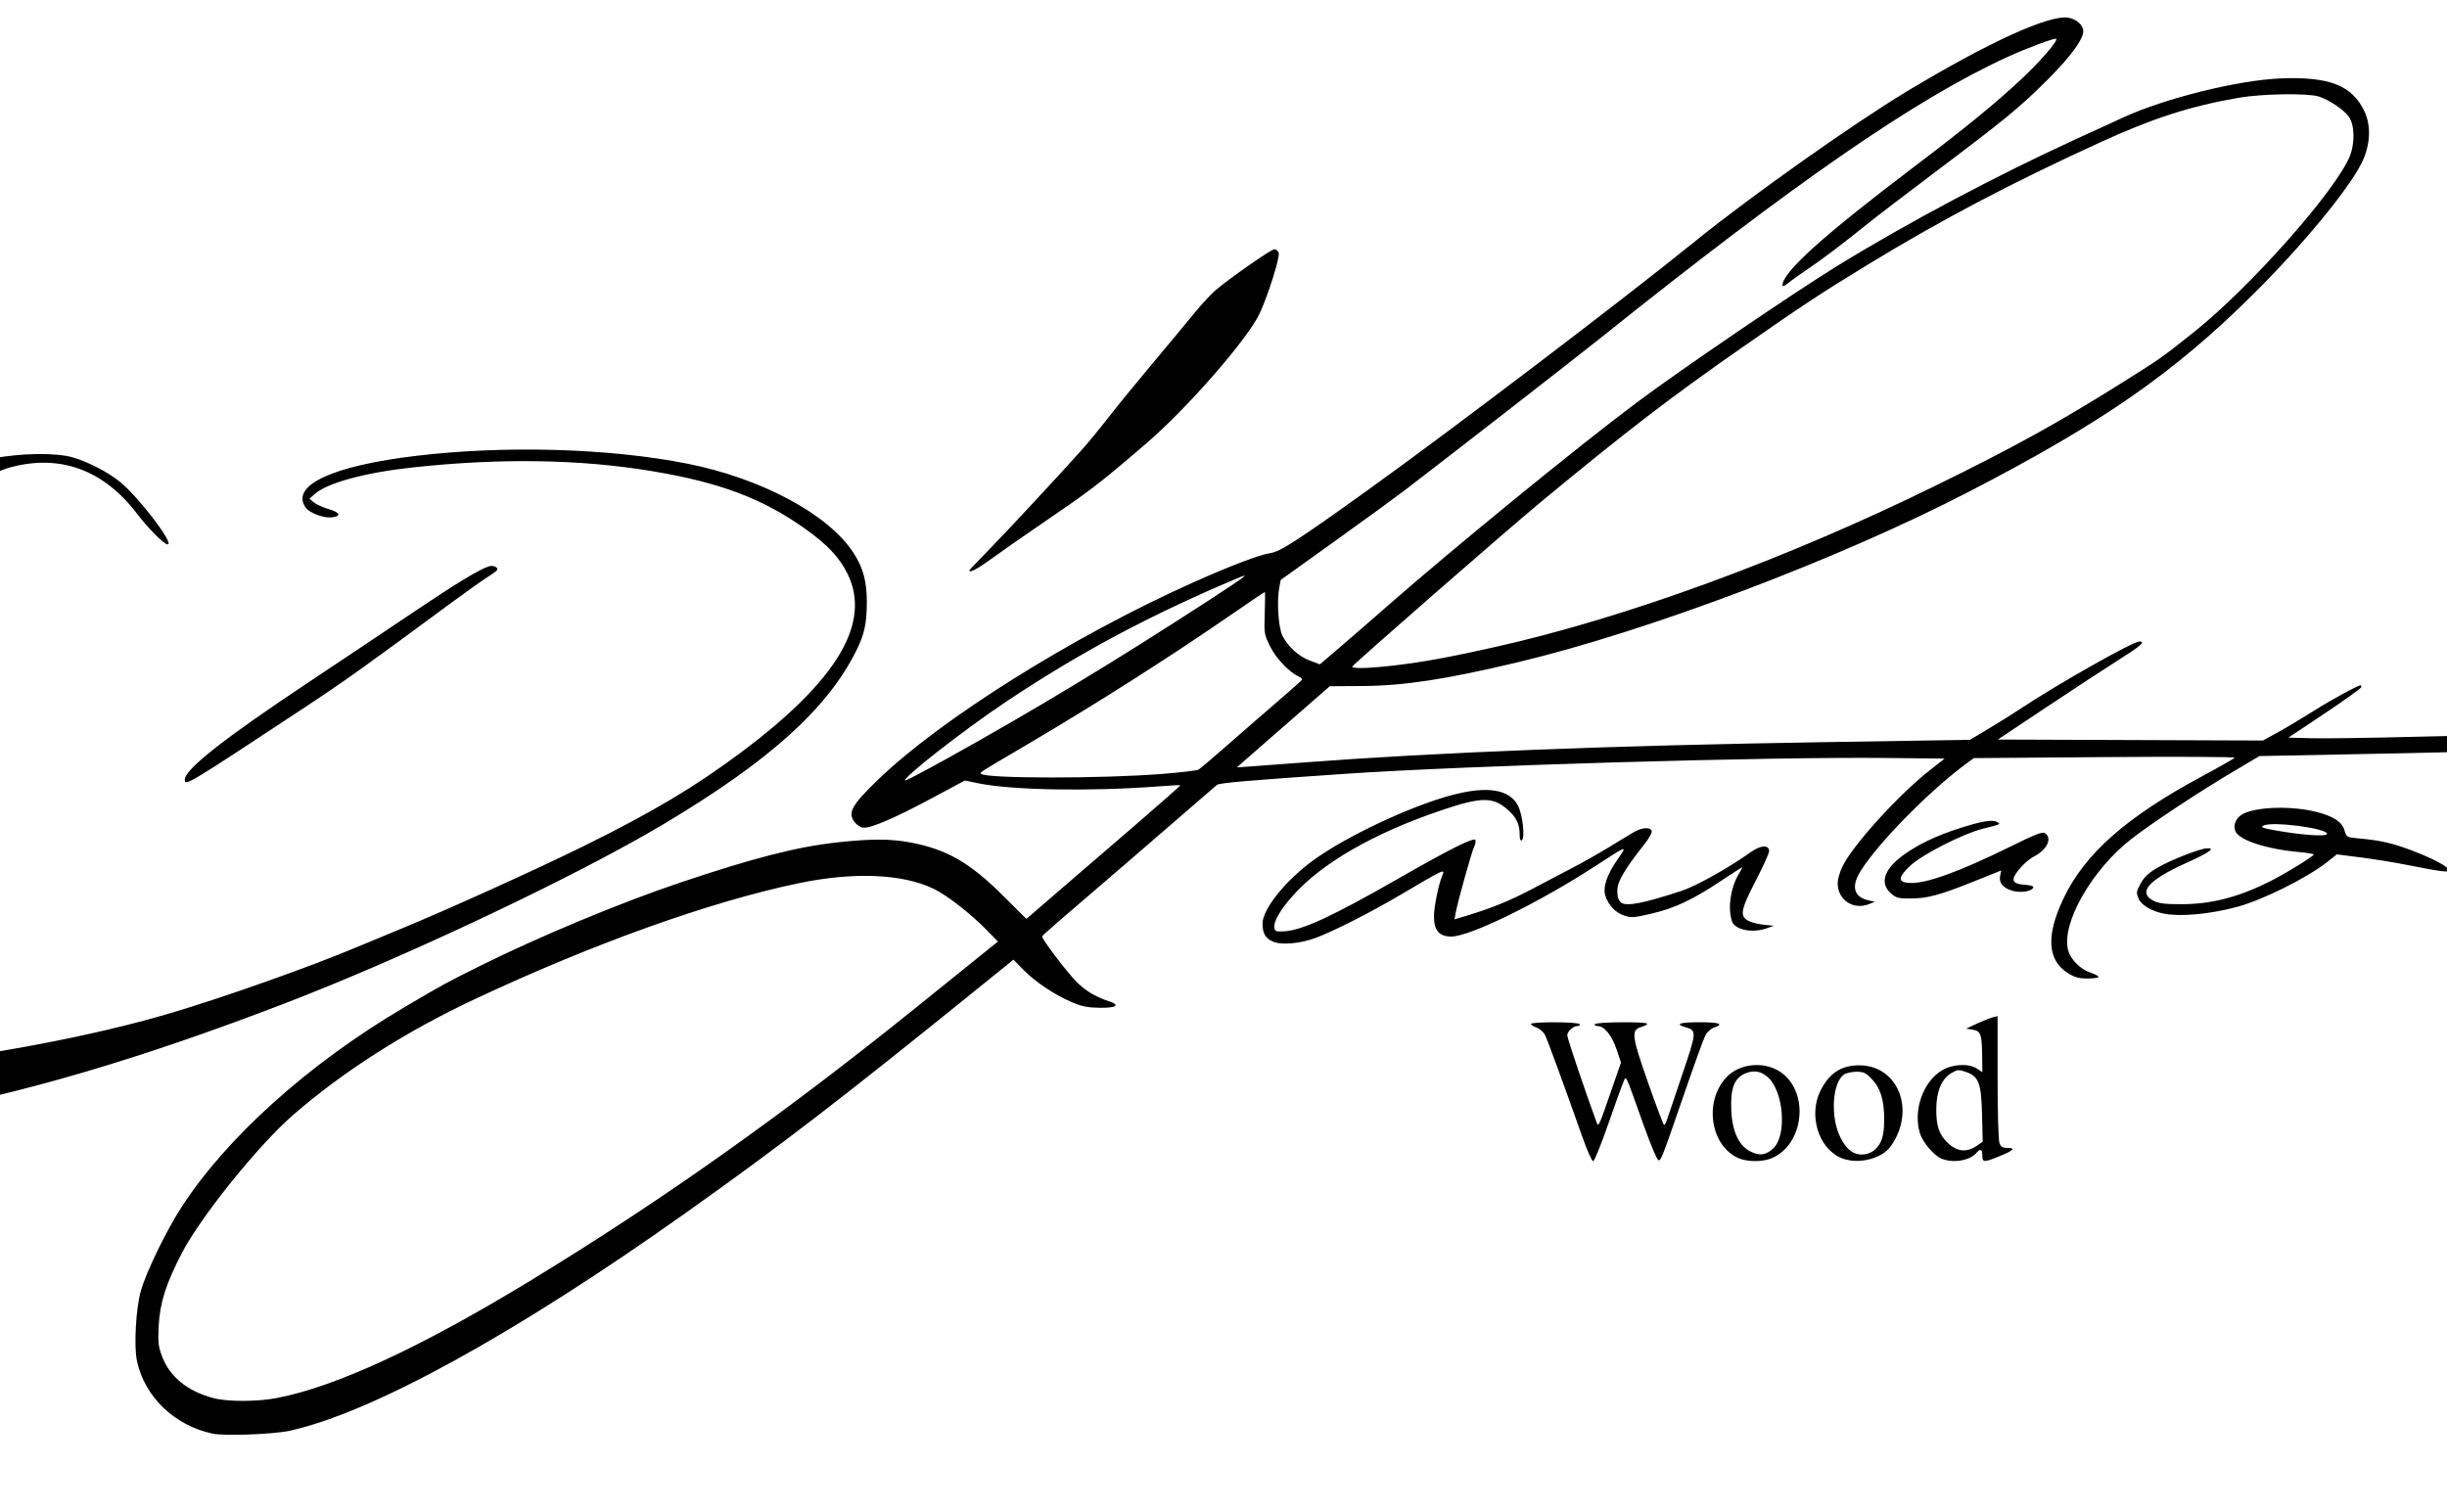
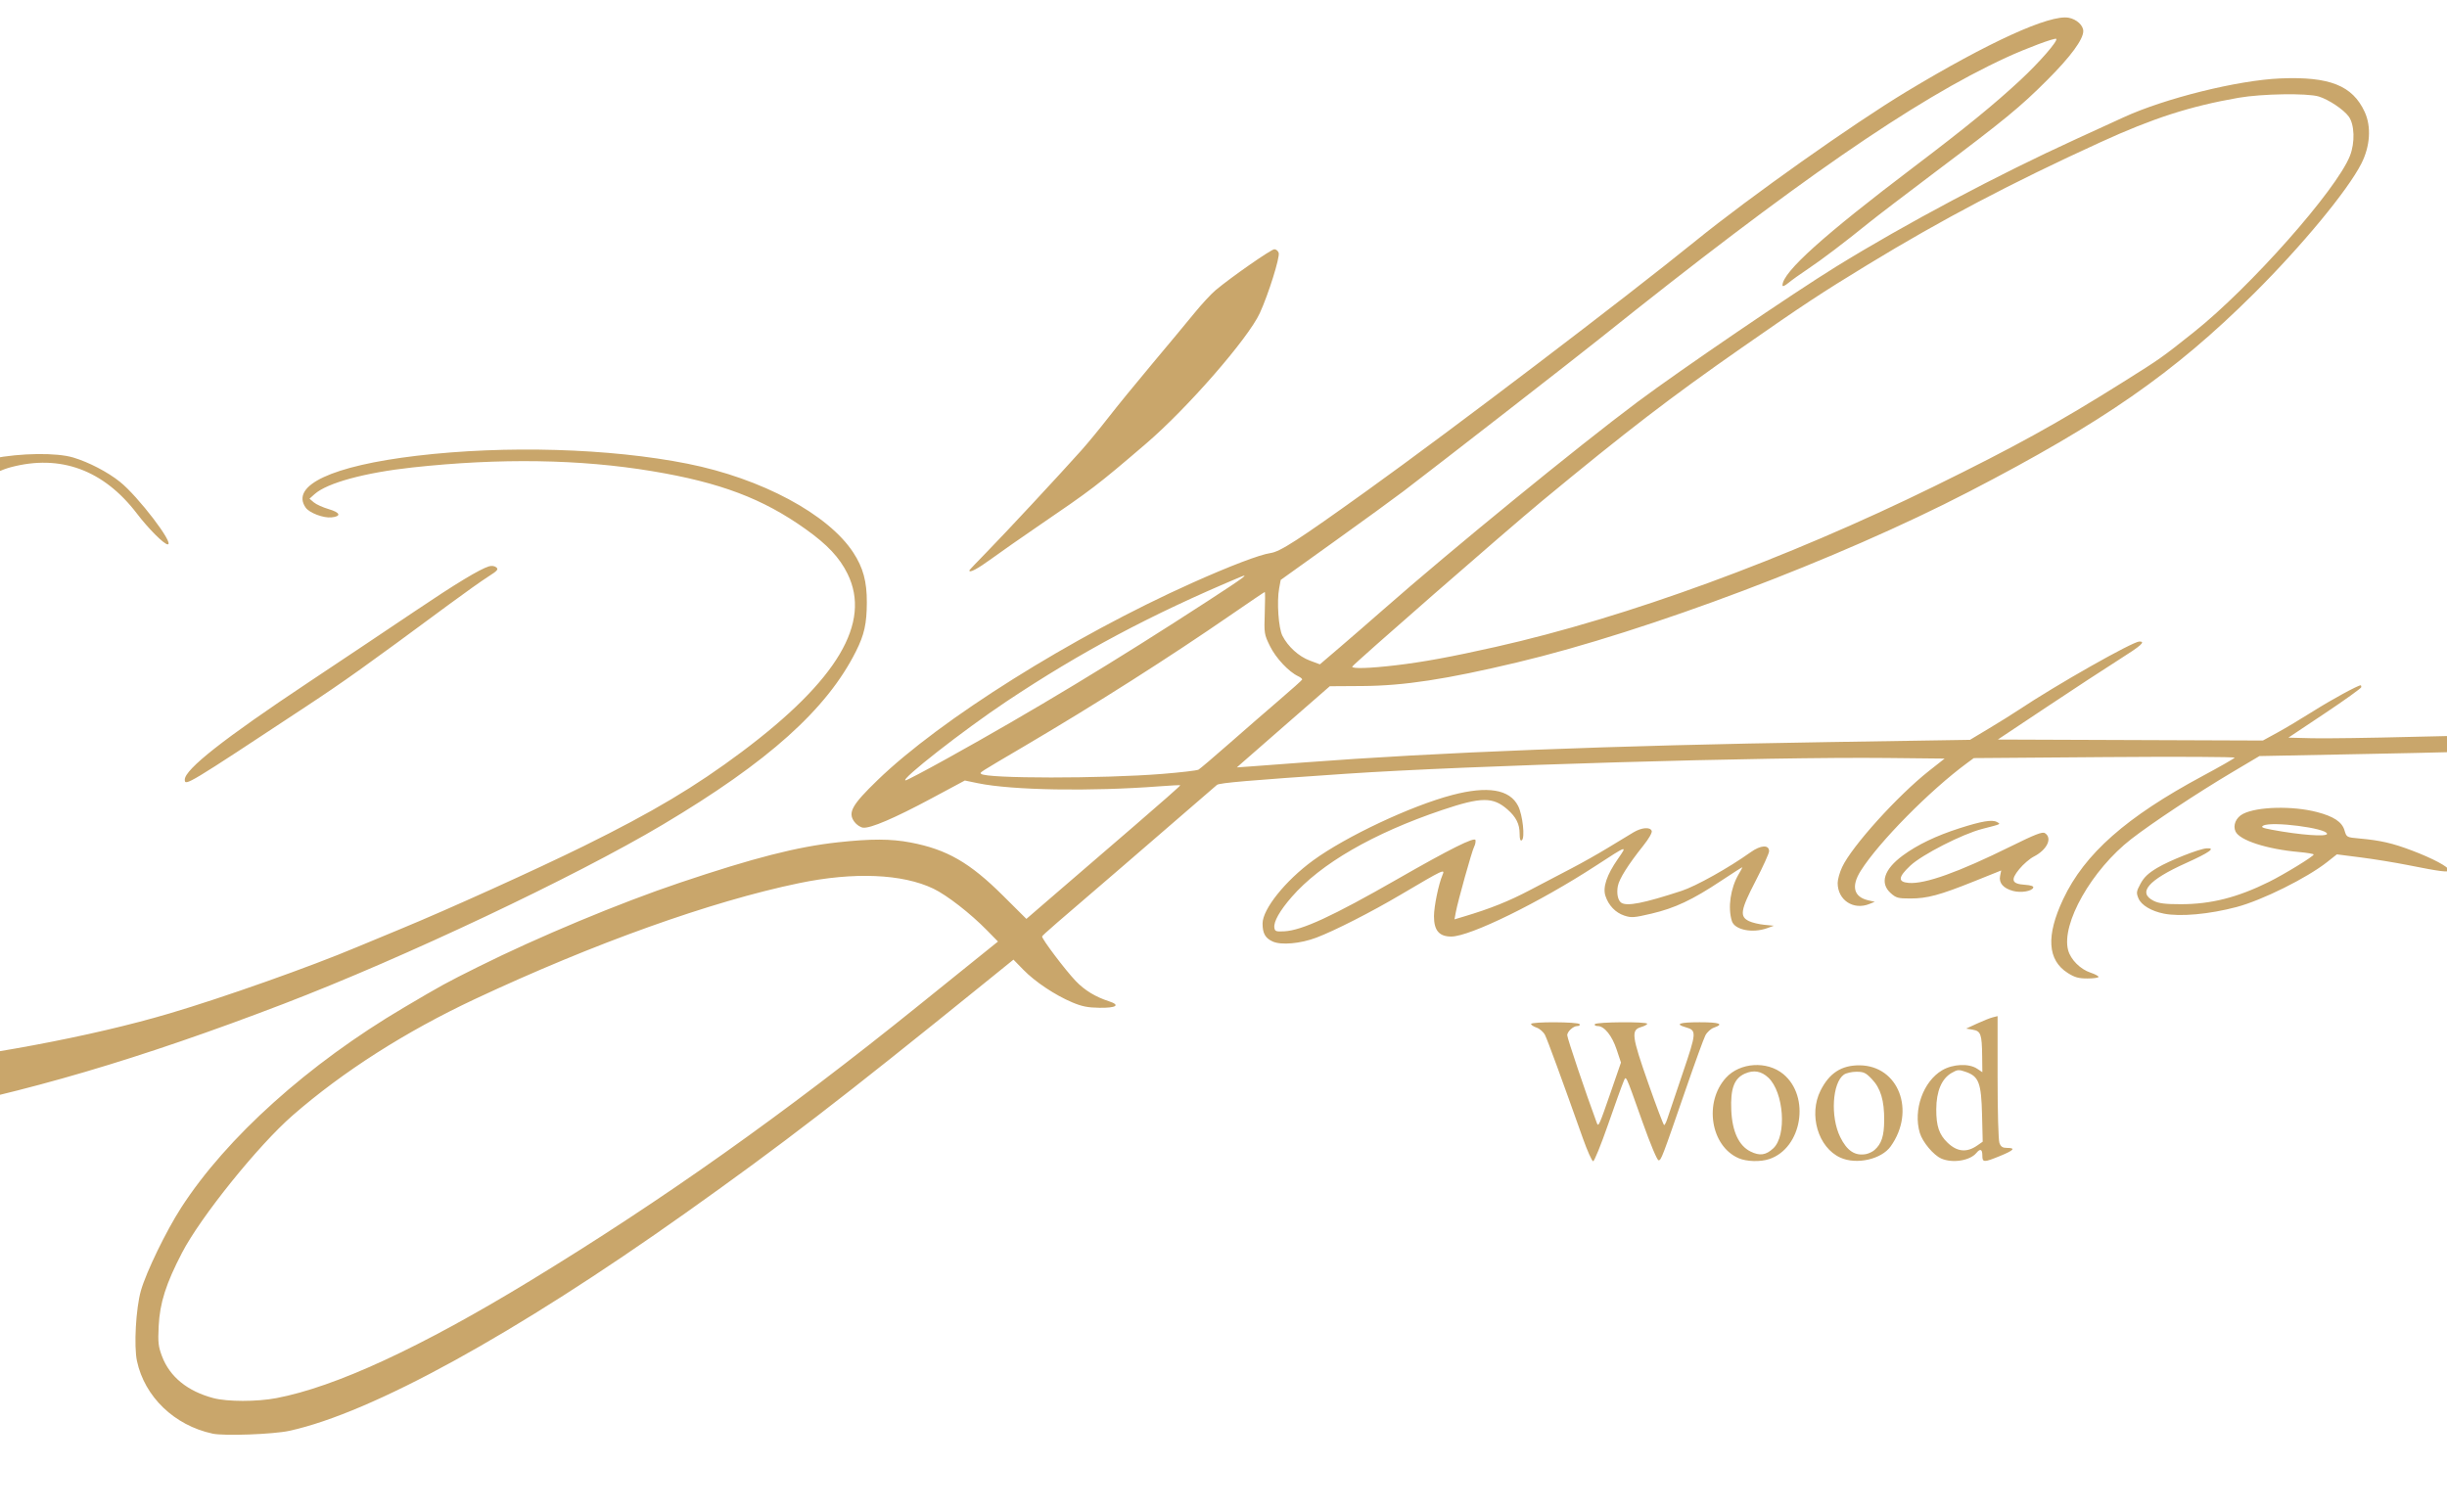
<svg xmlns="http://www.w3.org/2000/svg" viewBox="-80 -20 340 210" width="100%" preserveAspectRatio="xMidYMid meet">
-   <path fill="currentColor" d="m -50.49,179.222 c -5.285,-1.139 -9.413,-5.111 -10.479,-10.081 -0.444,-2.072 -0.151,-7.325 0.546,-9.776 0.739,-2.599 3.516,-8.32 5.617,-11.57 6.286,-9.726 17.676,-19.959 30.907,-27.768 5.413,-3.194 5.776,-3.393 10.357,-5.676 8.329,-4.151 19.631,-8.865 28.008,-11.683 10.295,-3.463 16.3,-4.998 21.96,-5.614 4.601,-0.501 7.348,-0.495 10.067,0.021 5.067,0.961 8.243,2.786 12.882,7.401 l 3.237,3.221 4.327,-3.733 c 2.38,-2.053 7.212,-6.215 10.737,-9.249 3.526,-3.034 6.372,-5.548 6.326,-5.587 -0.046,-0.039 -1.334,0.025 -2.862,0.142 -9.636,0.737 -20.501,0.554 -25.248,-0.425 l -1.832,-0.378 -4.65,2.493 c -5.122,2.746 -8.481,4.182 -9.493,4.06 -0.363,-0.044 -0.901,-0.403 -1.194,-0.798 -0.955,-1.285 -0.379,-2.332 3.194,-5.793 8.713,-8.442 27.045,-19.942 43.678,-27.401 5.292,-2.373 9.456,-3.961 10.933,-4.17 1.355,-0.192 3.811,-1.78 13.452,-8.701 11.827,-8.489 35.721,-26.655 45.641,-34.7 7.509,-6.089 21.871,-16.258 29.236,-20.7 11.431,-6.894 19.96,-10.782 22.574,-10.291 1.109,0.208 2.033,1.056 2.03,1.862 -0.005,1.165 -1.767,3.556 -4.999,6.786 -3.799,3.797 -5.799,5.438 -15.768,12.943 -3.929,2.958 -7.977,6.052 -8.996,6.876 -3.438,2.781 -6.605,5.183 -8.467,6.422 -1.019,0.678 -2.239,1.55 -2.712,1.938 -0.558,0.458 -0.857,0.578 -0.851,0.341 0.047,-1.843 5.694,-6.921 18.376,-16.526 6.965,-5.275 11.136,-8.68 14.691,-11.992 2.642,-2.461 5.242,-5.451 4.975,-5.718 -0.178,-0.178 -4.174,1.315 -6.962,2.601 -12.795,5.9 -29.355,17.355 -56.489,39.073 -3.487,2.791 -21.804,17.035 -27.24,21.183 -1.23,0.939 -5.575,4.099 -9.654,7.022 l -7.417,5.315 -0.215,1.167 c -0.343,1.857 -0.09,5.529 0.454,6.591 0.777,1.517 2.271,2.874 3.792,3.443 l 1.414,0.529 2.712,-2.317 c 1.491,-1.274 4.253,-3.671 6.138,-5.327 9.362,-8.227 26.999,-22.634 35.316,-28.847 5.876,-4.39 21.547,-15.066 27.575,-18.786 9.648,-5.954 22.374,-12.717 33.404,-17.753 2.619,-1.196 5.536,-2.532 6.482,-2.969 5.739,-2.65 15.942,-5.184 21.845,-5.425 6.827,-0.279 10.01,0.987 11.698,4.655 0.941,2.045 0.766,4.759 -0.464,7.182 -1.893,3.727 -8.291,11.465 -14.955,18.088 -11.063,10.994 -20.94,17.861 -39.555,27.503 -18.118,9.384 -44.605,19.395 -62.763,23.721 -9.928,2.365 -15.728,3.251 -21.532,3.288 l -4.524,0.029 -5.765,5.027 c -3.171,2.765 -6.076,5.303 -6.457,5.64 l -0.691,0.613 2.117,-0.15 c 1.164,-0.083 4.379,-0.322 7.144,-0.533 18.451,-1.406 42.946,-2.36 72.76,-2.833 l 19.844,-0.315 2.646,-1.587 c 1.455,-0.873 3.301,-2.025 4.101,-2.559 5.211,-3.48 15.867,-9.519 16.795,-9.519 0.895,0 0.253,0.571 -2.838,2.523 -1.783,1.126 -6.301,4.084 -10.04,6.575 l -6.799,4.528 18.415,0.068 18.415,0.068 2.01,-1.099 c 1.106,-0.604 3.379,-1.962 5.053,-3.018 2.478,-1.563 6.141,-3.56 6.529,-3.56 0.047,0 0.085,0.116 0.085,0.258 0,0.142 -2.28,1.779 -5.066,3.638 l -5.066,3.38 3.28,0.083 c 1.804,0.046 8.162,-0.044 14.128,-0.199 13.226,-0.344 19.447,-0.358 19.447,-0.045 0,0.13 -0.803,0.558 -1.784,0.951 -2.39,0.957 -4.57,1.092 -23.616,1.466 l -15.478,0.304 -3.829,2.273 c -4.76,2.826 -11.084,7.013 -13.962,9.244 -5.498,4.263 -9.778,11.791 -8.789,15.463 0.352,1.306 1.695,2.651 3.114,3.119 0.61,0.201 1.108,0.466 1.108,0.588 0,0.122 -0.691,0.222 -1.536,0.222 -1.238,0 -1.769,-0.148 -2.74,-0.764 -2.825,-1.792 -3.033,-5.174 -0.631,-10.267 2.974,-6.306 8.747,-11.404 19.386,-17.118 2.361,-1.268 4.355,-2.407 4.432,-2.531 0.077,-0.124 -8.046,-0.163 -18.051,-0.086 l -18.19,0.14 -0.926,0.68 c -5.168,3.797 -12.262,10.986 -14.785,14.983 -1.365,2.163 -0.975,3.647 1.082,4.109 l 0.871,0.196 -0.745,0.302 c -2.233,0.906 -4.419,-0.543 -4.412,-2.926 0.001,-0.48 0.28,-1.468 0.62,-2.196 1.348,-2.89 7.721,-9.946 12.096,-13.391 l 2.145,-1.69 -8.027,-0.084 c -16.564,-0.173 -58.21,1.044 -75.231,2.199 -13.393,0.909 -17.495,1.262 -17.846,1.539 -0.22,0.173 -2.248,1.925 -4.506,3.893 -2.258,1.968 -6.13,5.312 -8.604,7.432 -9.333,7.997 -11.114,9.548 -11.185,9.735 -0.102,0.273 3.212,4.669 4.672,6.198 1.226,1.284 2.737,2.205 4.608,2.811 1.638,0.53 1.052,0.941 -1.297,0.908 -1.644,-0.023 -2.458,-0.185 -3.81,-0.758 -2.398,-1.016 -5.138,-2.844 -6.771,-4.517 l -1.383,-1.417 -3.794,3.069 c -20.361,16.473 -28.227,22.526 -41.702,32.096 -23.769,16.879 -43.621,27.801 -55.101,30.313 -2.245,0.491 -9.085,0.741 -10.708,0.391 z m 8.883,-4.927 c 8.201,-1.556 20.023,-7.019 35.235,-16.284 18.414,-11.215 35.294,-23.181 54.043,-38.31 2.619,-2.114 6.165,-4.971 7.878,-6.35 l 3.116,-2.507 -1.528,-1.559 c -2.31,-2.356 -5.563,-4.885 -7.443,-5.787 -4.318,-2.072 -11.067,-2.348 -18.691,-0.764 -12.233,2.541 -28.445,8.34 -44.979,16.088 -9.641,4.518 -18.349,10.073 -25.351,16.172 -4.783,4.166 -12.785,14.102 -15.382,19.1 -2.23,4.292 -3.082,6.964 -3.242,10.166 -0.115,2.301 -0.054,2.851 0.463,4.22 1.079,2.855 3.533,4.855 7.132,5.81 1.943,0.516 6.046,0.518 8.751,0.005 z m 93.123,-88.841 c 12.025,-6.67 23.357,-13.519 36.392,-21.993 5.045,-3.28 5.823,-3.86 4.344,-3.239 -12.315,5.172 -22.075,10.37 -32.411,17.261 -5.955,3.97 -14.855,10.933 -14.013,10.964 0.151,0.005 2.711,-1.342 5.689,-2.993 z m 29.94,2.098 c 2.575,-0.206 4.856,-0.474 5.069,-0.594 0.213,-0.121 2.15,-1.768 4.303,-3.659 2.154,-1.892 5.29,-4.617 6.969,-6.056 1.679,-1.439 3.086,-2.698 3.126,-2.799 0.04,-0.1 -0.198,-0.308 -0.529,-0.461 -1.313,-0.607 -3.115,-2.523 -3.929,-4.179 -0.809,-1.644 -0.83,-1.777 -0.733,-4.616 0.055,-1.608 0.059,-2.924 0.008,-2.924 -0.051,0 -2.136,1.41 -4.634,3.132 -8.749,6.034 -18.776,12.41 -28.761,18.29 -6.488,3.821 -6.225,3.652 -6.023,3.854 0.669,0.669 16.82,0.677 25.134,0.011 z M 113.85,72.464 c 3.898,-0.46 7.706,-1.159 13.963,-2.565 18.206,-4.091 40.316,-12.19 61,-22.345 11.202,-5.499 17.079,-8.746 26.206,-14.476 5.22,-3.277 5.251,-3.299 9.79,-6.906 7.837,-6.229 19.826,-19.769 21.704,-24.512 0.723,-1.827 0.644,-4.362 -0.171,-5.473 -0.714,-0.973 -2.798,-2.364 -4.16,-2.776 -1.605,-0.486 -7.939,-0.385 -11.154,0.178 -6.748,1.181 -11.848,2.823 -19.182,6.177 -12.396,5.669 -21.999,10.721 -32.279,16.983 -6.509,3.965 -9.013,5.615 -17.522,11.548 -9.986,6.964 -15.967,11.555 -27.854,21.383 -4.816,3.982 -26.287,22.727 -26.309,22.968 -0.027,0.308 2.443,0.231 5.969,-0.185 z m 26.063,65.669 c -2.953,-8.321 -4.896,-13.624 -5.245,-14.307 -0.21,-0.411 -0.731,-0.869 -1.158,-1.018 -0.427,-0.149 -0.777,-0.378 -0.777,-0.509 0,-0.331 6.542,-0.306 6.747,0.026 0.09,0.146 -0.063,0.265 -0.34,0.265 -0.54,0 -1.38,0.773 -1.38,1.269 0,0.412 2.586,8.082 4.122,12.224 0.211,0.569 0.341,0.276 1.959,-4.41 l 1.385,-4.013 -0.6,-1.804 c -0.646,-1.941 -1.712,-3.266 -2.627,-3.266 -0.311,0 -0.492,-0.119 -0.402,-0.265 0.194,-0.314 7.276,-0.367 7.276,-0.055 0,0.115 -0.387,0.324 -0.86,0.463 -1.403,0.413 -1.296,1.239 1.009,7.809 1.121,3.193 2.111,5.806 2.202,5.806 0.091,0 0.288,-0.387 0.438,-0.86 0.15,-0.473 1.097,-3.278 2.103,-6.235 1.988,-5.84 2.003,-6.053 0.437,-6.502 -1.545,-0.443 -0.847,-0.691 1.946,-0.691 2.79,0 3.445,0.245 2.001,0.748 -0.432,0.15 -0.963,0.632 -1.196,1.082 -0.231,0.446 -1.437,3.759 -2.681,7.362 -3.362,9.737 -3.458,9.99 -3.822,9.99 -0.197,0 -1.114,-2.183 -2.222,-5.292 -2.512,-7.047 -2.256,-6.517 -2.678,-5.556 -0.192,0.437 -1.145,3.086 -2.119,5.887 -0.974,2.801 -1.905,5.093 -2.07,5.093 -0.165,0 -0.817,-1.459 -1.449,-3.241 z m 21.662,2.82 c -3.897,-1.69 -4.854,-7.779 -1.758,-11.18 1.941,-2.132 5.7,-2.374 7.958,-0.514 3.791,3.125 2.613,10.289 -1.942,11.814 -1.237,0.414 -3.15,0.36 -4.258,-0.12 z m 4.816,-1.372 c 1.894,-1.761 1.472,-7.792 -0.688,-9.821 -0.981,-0.922 -2.049,-1.103 -3.271,-0.556 -1.481,0.663 -2.007,2.082 -1.879,5.072 0.126,2.954 1.05,4.944 2.667,5.744 1.293,0.64 2.137,0.523 3.171,-0.439 z m 9.318,1.292 c -3.092,-1.404 -4.438,-5.964 -2.752,-9.321 1.222,-2.433 2.907,-3.524 5.417,-3.506 5.424,0.038 7.843,6.328 4.33,11.261 -1.288,1.808 -4.753,2.584 -6.995,1.566 z m 4.742,-1.055 c 0.979,-0.852 1.336,-1.946 1.349,-4.132 0.017,-2.753 -0.486,-4.437 -1.71,-5.724 -0.844,-0.887 -1.129,-1.023 -2.146,-1.023 -0.645,0 -1.427,0.178 -1.739,0.396 -1.615,1.131 -1.899,5.851 -0.52,8.668 0.945,1.932 2.077,2.675 3.615,2.372 0.364,-0.072 0.882,-0.323 1.152,-0.557 z m 9.283,1.183 c -1.079,-0.47 -2.603,-2.286 -2.983,-3.558 -0.953,-3.18 0.469,-7.167 3.108,-8.714 1.493,-0.875 3.712,-0.973 4.853,-0.214 l 0.728,0.484 -0.026,-2.213 c -0.037,-3.07 -0.19,-3.502 -1.308,-3.69 l -0.915,-0.154 1.512,-0.699 c 0.832,-0.384 1.814,-0.775 2.183,-0.867 l 0.67,-0.168 v 8.478 c 0,4.868 0.11,8.767 0.258,9.157 0.198,0.522 0.443,0.679 1.058,0.679 1.246,0 0.954,0.333 -0.987,1.127 -2.247,0.919 -2.447,0.913 -2.447,-0.068 0,-0.888 -0.285,-1.01 -0.828,-0.356 -0.891,1.074 -3.309,1.459 -4.878,0.776 z m 5.002,-1.818 0.752,-0.524 -0.09,-3.735 c -0.107,-4.429 -0.448,-5.334 -2.249,-5.963 -0.984,-0.344 -1.152,-0.333 -1.972,0.137 -1.392,0.797 -2.131,2.543 -2.141,5.058 -0.009,2.332 0.396,3.523 1.581,4.653 1.336,1.272 2.659,1.393 4.119,0.375 z m -308.931,-3.242 c -9.316,-1.27 -16.234,-5.606 -19.367,-12.137 -1.543,-3.216 -2.038,-5.541 -2.194,-10.305 -0.243,-7.384 1.259,-14.088 5.235,-23.361 4.762,-11.108 13.717,-23.633 22.434,-31.378 10.515,-9.342 17.342,-13.14 27.038,-15.04 3.94,-0.772 8.92,-0.834 11.229,-0.139 2.165,0.651 4.768,2.005 6.479,3.371 2.52,2.011 7.628,8.699 6.644,8.699 -0.499,0 -2.673,-2.174 -4.27,-4.269 -4.635,-6.083 -10.647,-8.29 -17.562,-6.447 -4.299,1.146 -17.254,8.92 -24.58,14.75 -11.624,9.251 -23.148,25.342 -27.377,38.226 -1.659,5.055 -2,7.036 -2.013,11.714 -0.011,3.618 0.06,4.31 0.6,5.871 2.212,6.403 8.864,11.111 18.306,12.958 2.241,0.438 12.369,0.438 16.404,-2.8e-4 15.075,-1.638 29.838,-4.398 40.746,-7.619 7.414,-2.189 19.579,-6.496 26.061,-9.228 1.164,-0.49 3.903,-1.627 6.085,-2.526 6.493,-2.674 18.888,-8.287 25.4,-11.5 9.623,-4.749 15.498,-8.253 21.965,-13.097 13.295,-9.958 18.039,-17.949 14.692,-24.748 -1.109,-2.252 -2.781,-4.036 -5.805,-6.194 -5.963,-4.254 -11.868,-6.487 -21.327,-8.063 -10.02,-1.67 -21.156,-1.842 -33.33,-0.516 -6.615,0.721 -11.838,2.144 -13.582,3.702 l -0.714,0.638 0.605,0.512 c 0.333,0.282 1.263,0.704 2.068,0.938 1.62,0.471 1.795,1.009 0.373,1.148 -1.127,0.11 -3.063,-0.625 -3.576,-1.358 -2.159,-3.082 3.676,-5.809 15.414,-7.204 12.361,-1.47 26.861,-1.046 37.635,1.1 10.302,2.052 19.565,7.019 23.046,12.359 1.367,2.097 1.888,4.018 1.876,6.924 -0.012,2.962 -0.349,4.477 -1.517,6.804 -4.041,8.052 -12.171,15.342 -26.845,24.074 -12.209,7.265 -35.976,18.502 -52.669,24.902 -19.981,7.661 -36.073,12.401 -52.239,15.389 -7.807,1.443 -15.668,1.83 -21.371,1.052 z M 96.838,110.843 c -1.035,-0.472 -1.41,-1.137 -1.41,-2.503 0,-1.995 3.162,-5.946 7.009,-8.759 4.56,-3.334 13.617,-7.596 19.339,-9.1 4.93,-1.296 7.979,-0.793 9.155,1.51 0.644,1.262 0.991,4.485 0.514,4.78 -0.202,0.125 -0.298,-0.166 -0.298,-0.903 0,-1.343 -0.491,-2.328 -1.684,-3.375 -2.018,-1.772 -3.648,-1.758 -9.093,0.078 -9.553,3.222 -16.867,7.45 -20.893,12.078 -1.667,1.916 -2.528,3.441 -2.411,4.267 0.073,0.512 0.224,0.568 1.377,0.507 2.455,-0.129 6.695,-2.086 15.696,-7.243 7.313,-4.19 10.776,-5.921 10.874,-5.433 0.046,0.227 -0.039,0.641 -0.188,0.92 -0.304,0.569 -2.267,7.583 -2.548,9.107 l -0.182,0.986 1.285,-0.384 c 3.726,-1.112 6.292,-2.142 9.313,-3.739 1.842,-0.974 4.426,-2.327 5.744,-3.008 1.317,-0.681 3.552,-1.942 4.966,-2.802 1.414,-0.861 3.015,-1.831 3.558,-2.156 1.138,-0.681 2.318,-0.777 2.537,-0.206 0.09,0.235 -0.381,1.062 -1.168,2.051 -2.121,2.663 -3.35,4.618 -3.54,5.63 -0.192,1.022 0.012,1.996 0.482,2.306 0.798,0.526 3.108,0.072 8.365,-1.646 2.017,-0.659 6.582,-3.212 9.602,-5.371 1.409,-1.007 2.569,-1.071 2.569,-0.142 0,0.283 -0.839,2.136 -1.865,4.116 -2.119,4.091 -2.261,4.96 -0.915,5.603 0.435,0.208 1.388,0.435 2.117,0.506 l 1.325,0.129 -0.926,0.336 c -2.043,0.74 -4.516,0.245 -4.906,-0.983 -0.589,-1.857 -0.196,-4.586 0.939,-6.509 0.29,-0.492 0.528,-0.931 0.528,-0.975 0,-0.044 -1.339,0.81 -2.977,1.898 -3.97,2.639 -6.4,3.784 -9.648,4.548 -2.434,0.572 -2.81,0.6 -3.787,0.277 -1.224,-0.404 -2.187,-1.407 -2.625,-2.734 -0.395,-1.198 0.186,-2.923 1.732,-5.143 1.349,-1.937 1.377,-1.945 -3.027,0.923 -7.892,5.14 -17.534,9.866 -20.129,9.866 -1.683,0 -2.404,-0.852 -2.398,-2.832 0.004,-1.37 0.642,-4.464 1.175,-5.701 0.399,-0.925 0.239,-0.85 -5.852,2.745 -4.067,2.401 -9.135,4.981 -11.667,5.94 -2.206,0.836 -4.888,1.073 -6.063,0.538 z m 123.829,-3.876 c -1.76,-0.348 -3.149,-1.184 -3.541,-2.13 -0.318,-0.767 -0.29,-0.958 0.293,-2.038 0.479,-0.887 1.071,-1.448 2.313,-2.191 1.691,-1.012 5.783,-2.633 6.848,-2.713 1.367,-0.103 0.434,0.568 -2.845,2.046 -5.278,2.379 -6.76,4.115 -4.483,5.252 0.708,0.354 1.592,0.463 3.753,0.463 4.201,6.1e-4 7.864,-0.926 12.254,-3.1 2.12,-1.049 6.218,-3.557 6.218,-3.805 0,-0.091 -0.923,-0.248 -2.051,-0.348 -4.464,-0.397 -8.25,-1.626 -8.812,-2.859 -0.392,-0.86 0.064,-1.934 1.036,-2.436 1.976,-1.022 6.879,-1.144 10.29,-0.255 2.313,0.603 3.465,1.364 3.812,2.519 0.296,0.989 0.298,0.99 2.046,1.148 2.977,0.269 4.607,0.642 7.353,1.683 2.883,1.093 5.112,2.285 5.112,2.732 0,0.336 -1.165,0.19 -5.689,-0.714 -1.746,-0.349 -4.683,-0.827 -6.526,-1.063 l -3.351,-0.429 -1.34,1.059 c -2.818,2.228 -9.034,5.317 -12.595,6.26 -3.79,1.004 -7.816,1.37 -10.096,0.919 z m 22.663,-11.091 c 0,-0.786 -7.715,-1.78 -8.858,-1.141 -0.377,0.211 -0.133,0.327 1.217,0.578 3.921,0.73 7.641,1.004 7.641,0.563 z m -60.627,8.236 c -1.547,-1.382 -0.928,-3.303 1.681,-5.224 2.03,-1.494 4.64,-2.748 7.881,-3.787 3.079,-0.987 4.55,-1.233 5.197,-0.87 0.561,0.315 0.662,0.268 -2.022,0.957 -2.772,0.712 -8.373,3.573 -10.015,5.114 -1.695,1.591 -1.755,2.267 -0.214,2.394 2.249,0.185 6.893,-1.476 14.152,-5.063 3.403,-1.682 4.414,-2.076 4.763,-1.858 1.088,0.682 0.313,2.319 -1.545,3.267 -0.556,0.284 -1.46,1.064 -2.01,1.735 -1.249,1.524 -1.053,2.061 0.799,2.182 0.791,0.052 1.21,0.192 1.146,0.385 -0.169,0.506 -1.712,0.765 -2.806,0.47 -1.361,-0.367 -2.001,-1.104 -1.805,-2.083 l 0.153,-0.764 -3.756,1.508 c -4.792,1.923 -6.514,2.387 -8.863,2.387 -1.709,0 -1.98,-0.074 -2.736,-0.75 z M -54.326,88.342 c 0,-1.424 5.456,-5.715 17.198,-13.525 4.875,-3.243 11.527,-7.691 14.782,-9.885 5.69,-3.835 9.009,-5.843 10.3,-6.233 0.358,-0.108 0.77,-0.049 1.003,0.144 0.335,0.278 0.162,0.476 -1.137,1.301 -0.843,0.535 -3.258,2.249 -5.368,3.809 -11.892,8.789 -14.441,10.608 -20.108,14.35 -16.355,10.8 -16.669,10.989 -16.669,10.04 z M 54.682,59.272 c 0,-0.045 1.101,-1.206 2.447,-2.58 2.488,-2.539 10.068,-10.689 13.124,-14.111 0.924,-1.035 2.605,-3.077 3.736,-4.538 1.13,-1.461 3.887,-4.839 6.125,-7.506 2.238,-2.667 4.88,-5.845 5.871,-7.062 0.991,-1.217 2.301,-2.631 2.91,-3.143 2.149,-1.803 7.729,-5.692 8.169,-5.693 0.245,-4.2e-4 0.517,0.226 0.605,0.503 0.191,0.601 -1.423,5.752 -2.621,8.364 -1.62,3.533 -10.093,13.253 -15.841,18.172 -6.802,5.821 -7.385,6.267 -15.132,11.554 -2.183,1.49 -5.022,3.476 -6.31,4.414 -1.961,1.429 -3.083,2.02 -3.083,1.625 z" />
+   <path fill="#c9a66b" d="m -50.49,179.222 c -5.285,-1.139 -9.413,-5.111 -10.479,-10.081 -0.444,-2.072 -0.151,-7.325 0.546,-9.776 0.739,-2.599 3.516,-8.32 5.617,-11.57 6.286,-9.726 17.676,-19.959 30.907,-27.768 5.413,-3.194 5.776,-3.393 10.357,-5.676 8.329,-4.151 19.631,-8.865 28.008,-11.683 10.295,-3.463 16.3,-4.998 21.96,-5.614 4.601,-0.501 7.348,-0.495 10.067,0.021 5.067,0.961 8.243,2.786 12.882,7.401 l 3.237,3.221 4.327,-3.733 c 2.38,-2.053 7.212,-6.215 10.737,-9.249 3.526,-3.034 6.372,-5.548 6.326,-5.587 -0.046,-0.039 -1.334,0.025 -2.862,0.142 -9.636,0.737 -20.501,0.554 -25.248,-0.425 l -1.832,-0.378 -4.65,2.493 c -5.122,2.746 -8.481,4.182 -9.493,4.06 -0.363,-0.044 -0.901,-0.403 -1.194,-0.798 -0.955,-1.285 -0.379,-2.332 3.194,-5.793 8.713,-8.442 27.045,-19.942 43.678,-27.401 5.292,-2.373 9.456,-3.961 10.933,-4.17 1.355,-0.192 3.811,-1.78 13.452,-8.701 11.827,-8.489 35.721,-26.655 45.641,-34.7 7.509,-6.089 21.871,-16.258 29.236,-20.7 11.431,-6.894 19.96,-10.782 22.574,-10.291 1.109,0.208 2.033,1.056 2.03,1.862 -0.005,1.165 -1.767,3.556 -4.999,6.786 -3.799,3.797 -5.799,5.438 -15.768,12.943 -3.929,2.958 -7.977,6.052 -8.996,6.876 -3.438,2.781 -6.605,5.183 -8.467,6.422 -1.019,0.678 -2.239,1.55 -2.712,1.938 -0.558,0.458 -0.857,0.578 -0.851,0.341 0.047,-1.843 5.694,-6.921 18.376,-16.526 6.965,-5.275 11.136,-8.68 14.691,-11.992 2.642,-2.461 5.242,-5.451 4.975,-5.718 -0.178,-0.178 -4.174,1.315 -6.962,2.601 -12.795,5.9 -29.355,17.355 -56.489,39.073 -3.487,2.791 -21.804,17.035 -27.24,21.183 -1.23,0.939 -5.575,4.099 -9.654,7.022 l -7.417,5.315 -0.215,1.167 c -0.343,1.857 -0.09,5.529 0.454,6.591 0.777,1.517 2.271,2.874 3.792,3.443 l 1.414,0.529 2.712,-2.317 c 1.491,-1.274 4.253,-3.671 6.138,-5.327 9.362,-8.227 26.999,-22.634 35.316,-28.847 5.876,-4.39 21.547,-15.066 27.575,-18.786 9.648,-5.954 22.374,-12.717 33.404,-17.753 2.619,-1.196 5.536,-2.532 6.482,-2.969 5.739,-2.65 15.942,-5.184 21.845,-5.425 6.827,-0.279 10.01,0.987 11.698,4.655 0.941,2.045 0.766,4.759 -0.464,7.182 -1.893,3.727 -8.291,11.465 -14.955,18.088 -11.063,10.994 -20.94,17.861 -39.555,27.503 -18.118,9.384 -44.605,19.395 -62.763,23.721 -9.928,2.365 -15.728,3.251 -21.532,3.288 l -4.524,0.029 -5.765,5.027 c -3.171,2.765 -6.076,5.303 -6.457,5.64 l -0.691,0.613 2.117,-0.15 c 1.164,-0.083 4.379,-0.322 7.144,-0.533 18.451,-1.406 42.946,-2.36 72.76,-2.833 l 19.844,-0.315 2.646,-1.587 c 1.455,-0.873 3.301,-2.025 4.101,-2.559 5.211,-3.48 15.867,-9.519 16.795,-9.519 0.895,0 0.253,0.571 -2.838,2.523 -1.783,1.126 -6.301,4.084 -10.04,6.575 l -6.799,4.528 18.415,0.068 18.415,0.068 2.01,-1.099 c 1.106,-0.604 3.379,-1.962 5.053,-3.018 2.478,-1.563 6.141,-3.56 6.529,-3.56 0.047,0 0.085,0.116 0.085,0.258 0,0.142 -2.28,1.779 -5.066,3.638 l -5.066,3.38 3.28,0.083 c 1.804,0.046 8.162,-0.044 14.128,-0.199 13.226,-0.344 19.447,-0.358 19.447,-0.045 0,0.13 -0.803,0.558 -1.784,0.951 -2.39,0.957 -4.57,1.092 -23.616,1.466 l -15.478,0.304 -3.829,2.273 c -4.76,2.826 -11.084,7.013 -13.962,9.244 -5.498,4.263 -9.778,11.791 -8.789,15.463 0.352,1.306 1.695,2.651 3.114,3.119 0.61,0.201 1.108,0.466 1.108,0.588 0,0.122 -0.691,0.222 -1.536,0.222 -1.238,0 -1.769,-0.148 -2.74,-0.764 -2.825,-1.792 -3.033,-5.174 -0.631,-10.267 2.974,-6.306 8.747,-11.404 19.386,-17.118 2.361,-1.268 4.355,-2.407 4.432,-2.531 0.077,-0.124 -8.046,-0.163 -18.051,-0.086 l -18.19,0.14 -0.926,0.68 c -5.168,3.797 -12.262,10.986 -14.785,14.983 -1.365,2.163 -0.975,3.647 1.082,4.109 l 0.871,0.196 -0.745,0.302 c -2.233,0.906 -4.419,-0.543 -4.412,-2.926 0.001,-0.48 0.28,-1.468 0.62,-2.196 1.348,-2.89 7.721,-9.946 12.096,-13.391 l 2.145,-1.69 -8.027,-0.084 c -16.564,-0.173 -58.21,1.044 -75.231,2.199 -13.393,0.909 -17.495,1.262 -17.846,1.539 -0.22,0.173 -2.248,1.925 -4.506,3.893 -2.258,1.968 -6.13,5.312 -8.604,7.432 -9.333,7.997 -11.114,9.548 -11.185,9.735 -0.102,0.273 3.212,4.669 4.672,6.198 1.226,1.284 2.737,2.205 4.608,2.811 1.638,0.53 1.052,0.941 -1.297,0.908 -1.644,-0.023 -2.458,-0.185 -3.81,-0.758 -2.398,-1.016 -5.138,-2.844 -6.771,-4.517 l -1.383,-1.417 -3.794,3.069 c -20.361,16.473 -28.227,22.526 -41.702,32.096 -23.769,16.879 -43.621,27.801 -55.101,30.313 -2.245,0.491 -9.085,0.741 -10.708,0.391 z m 8.883,-4.927 c 8.201,-1.556 20.023,-7.019 35.235,-16.284 18.414,-11.215 35.294,-23.181 54.043,-38.31 2.619,-2.114 6.165,-4.971 7.878,-6.35 l 3.116,-2.507 -1.528,-1.559 c -2.31,-2.356 -5.563,-4.885 -7.443,-5.787 -4.318,-2.072 -11.067,-2.348 -18.691,-0.764 -12.233,2.541 -28.445,8.34 -44.979,16.088 -9.641,4.518 -18.349,10.073 -25.351,16.172 -4.783,4.166 -12.785,14.102 -15.382,19.1 -2.23,4.292 -3.082,6.964 -3.242,10.166 -0.115,2.301 -0.054,2.851 0.463,4.22 1.079,2.855 3.533,4.855 7.132,5.81 1.943,0.516 6.046,0.518 8.751,0.005 z m 93.123,-88.841 c 12.025,-6.67 23.357,-13.519 36.392,-21.993 5.045,-3.28 5.823,-3.86 4.344,-3.239 -12.315,5.172 -22.075,10.37 -32.411,17.261 -5.955,3.97 -14.855,10.933 -14.013,10.964 0.151,0.005 2.711,-1.342 5.689,-2.993 z m 29.94,2.098 c 2.575,-0.206 4.856,-0.474 5.069,-0.594 0.213,-0.121 2.15,-1.768 4.303,-3.659 2.154,-1.892 5.29,-4.617 6.969,-6.056 1.679,-1.439 3.086,-2.698 3.126,-2.799 0.04,-0.1 -0.198,-0.308 -0.529,-0.461 -1.313,-0.607 -3.115,-2.523 -3.929,-4.179 -0.809,-1.644 -0.83,-1.777 -0.733,-4.616 0.055,-1.608 0.059,-2.924 0.008,-2.924 -0.051,0 -2.136,1.41 -4.634,3.132 -8.749,6.034 -18.776,12.41 -28.761,18.29 -6.488,3.821 -6.225,3.652 -6.023,3.854 0.669,0.669 16.82,0.677 25.134,0.011 z M 113.85,72.464 c 3.898,-0.46 7.706,-1.159 13.963,-2.565 18.206,-4.091 40.316,-12.19 61,-22.345 11.202,-5.499 17.079,-8.746 26.206,-14.476 5.22,-3.277 5.251,-3.299 9.79,-6.906 7.837,-6.229 19.826,-19.769 21.704,-24.512 0.723,-1.827 0.644,-4.362 -0.171,-5.473 -0.714,-0.973 -2.798,-2.364 -4.16,-2.776 -1.605,-0.486 -7.939,-0.385 -11.154,0.178 -6.748,1.181 -11.848,2.823 -19.182,6.177 -12.396,5.669 -21.999,10.721 -32.279,16.983 -6.509,3.965 -9.013,5.615 -17.522,11.548 -9.986,6.964 -15.967,11.555 -27.854,21.383 -4.816,3.982 -26.287,22.727 -26.309,22.968 -0.027,0.308 2.443,0.231 5.969,-0.185 z m 26.063,65.669 c -2.953,-8.321 -4.896,-13.624 -5.245,-14.307 -0.21,-0.411 -0.731,-0.869 -1.158,-1.018 -0.427,-0.149 -0.777,-0.378 -0.777,-0.509 0,-0.331 6.542,-0.306 6.747,0.026 0.09,0.146 -0.063,0.265 -0.34,0.265 -0.54,0 -1.38,0.773 -1.38,1.269 0,0.412 2.586,8.082 4.122,12.224 0.211,0.569 0.341,0.276 1.959,-4.41 l 1.385,-4.013 -0.6,-1.804 c -0.646,-1.941 -1.712,-3.266 -2.627,-3.266 -0.311,0 -0.492,-0.119 -0.402,-0.265 0.194,-0.314 7.276,-0.367 7.276,-0.055 0,0.115 -0.387,0.324 -0.86,0.463 -1.403,0.413 -1.296,1.239 1.009,7.809 1.121,3.193 2.111,5.806 2.202,5.806 0.091,0 0.288,-0.387 0.438,-0.86 0.15,-0.473 1.097,-3.278 2.103,-6.235 1.988,-5.84 2.003,-6.053 0.437,-6.502 -1.545,-0.443 -0.847,-0.691 1.946,-0.691 2.79,0 3.445,0.245 2.001,0.748 -0.432,0.15 -0.963,0.632 -1.196,1.082 -0.231,0.446 -1.437,3.759 -2.681,7.362 -3.362,9.737 -3.458,9.99 -3.822,9.99 -0.197,0 -1.114,-2.183 -2.222,-5.292 -2.512,-7.047 -2.256,-6.517 -2.678,-5.556 -0.192,0.437 -1.145,3.086 -2.119,5.887 -0.974,2.801 -1.905,5.093 -2.07,5.093 -0.165,0 -0.817,-1.459 -1.449,-3.241 z m 21.662,2.82 c -3.897,-1.69 -4.854,-7.779 -1.758,-11.18 1.941,-2.132 5.7,-2.374 7.958,-0.514 3.791,3.125 2.613,10.289 -1.942,11.814 -1.237,0.414 -3.15,0.36 -4.258,-0.12 z m 4.816,-1.372 c 1.894,-1.761 1.472,-7.792 -0.688,-9.821 -0.981,-0.922 -2.049,-1.103 -3.271,-0.556 -1.481,0.663 -2.007,2.082 -1.879,5.072 0.126,2.954 1.05,4.944 2.667,5.744 1.293,0.64 2.137,0.523 3.171,-0.439 z m 9.318,1.292 c -3.092,-1.404 -4.438,-5.964 -2.752,-9.321 1.222,-2.433 2.907,-3.524 5.417,-3.506 5.424,0.038 7.843,6.328 4.33,11.261 -1.288,1.808 -4.753,2.584 -6.995,1.566 z m 4.742,-1.055 c 0.979,-0.852 1.336,-1.946 1.349,-4.132 0.017,-2.753 -0.486,-4.437 -1.71,-5.724 -0.844,-0.887 -1.129,-1.023 -2.146,-1.023 -0.645,0 -1.427,0.178 -1.739,0.396 -1.615,1.131 -1.899,5.851 -0.52,8.668 0.945,1.932 2.077,2.675 3.615,2.372 0.364,-0.072 0.882,-0.323 1.152,-0.557 z m 9.283,1.183 c -1.079,-0.47 -2.603,-2.286 -2.983,-3.558 -0.953,-3.18 0.469,-7.167 3.108,-8.714 1.493,-0.875 3.712,-0.973 4.853,-0.214 l 0.728,0.484 -0.026,-2.213 c -0.037,-3.07 -0.19,-3.502 -1.308,-3.69 l -0.915,-0.154 1.512,-0.699 c 0.832,-0.384 1.814,-0.775 2.183,-0.867 l 0.67,-0.168 v 8.478 c 0,4.868 0.11,8.767 0.258,9.157 0.198,0.522 0.443,0.679 1.058,0.679 1.246,0 0.954,0.333 -0.987,1.127 -2.247,0.919 -2.447,0.913 -2.447,-0.068 0,-0.888 -0.285,-1.01 -0.828,-0.356 -0.891,1.074 -3.309,1.459 -4.878,0.776 z m 5.002,-1.818 0.752,-0.524 -0.09,-3.735 c -0.107,-4.429 -0.448,-5.334 -2.249,-5.963 -0.984,-0.344 -1.152,-0.333 -1.972,0.137 -1.392,0.797 -2.131,2.543 -2.141,5.058 -0.009,2.332 0.396,3.523 1.581,4.653 1.336,1.272 2.659,1.393 4.119,0.375 z m -308.931,-3.242 c -9.316,-1.27 -16.234,-5.606 -19.367,-12.137 -1.543,-3.216 -2.038,-5.541 -2.194,-10.305 -0.243,-7.384 1.259,-14.088 5.235,-23.361 4.762,-11.108 13.717,-23.633 22.434,-31.378 10.515,-9.342 17.342,-13.14 27.038,-15.04 3.94,-0.772 8.92,-0.834 11.229,-0.139 2.165,0.651 4.768,2.005 6.479,3.371 2.52,2.011 7.628,8.699 6.644,8.699 -0.499,0 -2.673,-2.174 -4.27,-4.269 -4.635,-6.083 -10.647,-8.29 -17.562,-6.447 -4.299,1.146 -17.254,8.92 -24.58,14.75 -11.624,9.251 -23.148,25.342 -27.377,38.226 -1.659,5.055 -2,7.036 -2.013,11.714 -0.011,3.618 0.06,4.31 0.6,5.871 2.212,6.403 8.864,11.111 18.306,12.958 2.241,0.438 12.369,0.438 16.404,-2.8e-4 15.075,-1.638 29.838,-4.398 40.746,-7.619 7.414,-2.189 19.579,-6.496 26.061,-9.228 1.164,-0.49 3.903,-1.627 6.085,-2.526 6.493,-2.674 18.888,-8.287 25.4,-11.5 9.623,-4.749 15.498,-8.253 21.965,-13.097 13.295,-9.958 18.039,-17.949 14.692,-24.748 -1.109,-2.252 -2.781,-4.036 -5.805,-6.194 -5.963,-4.254 -11.868,-6.487 -21.327,-8.063 -10.02,-1.67 -21.156,-1.842 -33.33,-0.516 -6.615,0.721 -11.838,2.144 -13.582,3.702 l -0.714,0.638 0.605,0.512 c 0.333,0.282 1.263,0.704 2.068,0.938 1.62,0.471 1.795,1.009 0.373,1.148 -1.127,0.11 -3.063,-0.625 -3.576,-1.358 -2.159,-3.082 3.676,-5.809 15.414,-7.204 12.361,-1.47 26.861,-1.046 37.635,1.1 10.302,2.052 19.565,7.019 23.046,12.359 1.367,2.097 1.888,4.018 1.876,6.924 -0.012,2.962 -0.349,4.477 -1.517,6.804 -4.041,8.052 -12.171,15.342 -26.845,24.074 -12.209,7.265 -35.976,18.502 -52.669,24.902 -19.981,7.661 -36.073,12.401 -52.239,15.389 -7.807,1.443 -15.668,1.83 -21.371,1.052 z M 96.838,110.843 c -1.035,-0.472 -1.41,-1.137 -1.41,-2.503 0,-1.995 3.162,-5.946 7.009,-8.759 4.56,-3.334 13.617,-7.596 19.339,-9.1 4.93,-1.296 7.979,-0.793 9.155,1.51 0.644,1.262 0.991,4.485 0.514,4.78 -0.202,0.125 -0.298,-0.166 -0.298,-0.903 0,-1.343 -0.491,-2.328 -1.684,-3.375 -2.018,-1.772 -3.648,-1.758 -9.093,0.078 -9.553,3.222 -16.867,7.45 -20.893,12.078 -1.667,1.916 -2.528,3.441 -2.411,4.267 0.073,0.512 0.224,0.568 1.377,0.507 2.455,-0.129 6.695,-2.086 15.696,-7.243 7.313,-4.19 10.776,-5.921 10.874,-5.433 0.046,0.227 -0.039,0.641 -0.188,0.92 -0.304,0.569 -2.267,7.583 -2.548,9.107 l -0.182,0.986 1.285,-0.384 c 3.726,-1.112 6.292,-2.142 9.313,-3.739 1.842,-0.974 4.426,-2.327 5.744,-3.008 1.317,-0.681 3.552,-1.942 4.966,-2.802 1.414,-0.861 3.015,-1.831 3.558,-2.156 1.138,-0.681 2.318,-0.777 2.537,-0.206 0.09,0.235 -0.381,1.062 -1.168,2.051 -2.121,2.663 -3.35,4.618 -3.54,5.63 -0.192,1.022 0.012,1.996 0.482,2.306 0.798,0.526 3.108,0.072 8.365,-1.646 2.017,-0.659 6.582,-3.212 9.602,-5.371 1.409,-1.007 2.569,-1.071 2.569,-0.142 0,0.283 -0.839,2.136 -1.865,4.116 -2.119,4.091 -2.261,4.96 -0.915,5.603 0.435,0.208 1.388,0.435 2.117,0.506 l 1.325,0.129 -0.926,0.336 c -2.043,0.74 -4.516,0.245 -4.906,-0.983 -0.589,-1.857 -0.196,-4.586 0.939,-6.509 0.29,-0.492 0.528,-0.931 0.528,-0.975 0,-0.044 -1.339,0.81 -2.977,1.898 -3.97,2.639 -6.4,3.784 -9.648,4.548 -2.434,0.572 -2.81,0.6 -3.787,0.277 -1.224,-0.404 -2.187,-1.407 -2.625,-2.734 -0.395,-1.198 0.186,-2.923 1.732,-5.143 1.349,-1.937 1.377,-1.945 -3.027,0.923 -7.892,5.14 -17.534,9.866 -20.129,9.866 -1.683,0 -2.404,-0.852 -2.398,-2.832 0.004,-1.37 0.642,-4.464 1.175,-5.701 0.399,-0.925 0.239,-0.85 -5.852,2.745 -4.067,2.401 -9.135,4.981 -11.667,5.94 -2.206,0.836 -4.888,1.073 -6.063,0.538 z m 123.829,-3.876 c -1.76,-0.348 -3.149,-1.184 -3.541,-2.13 -0.318,-0.767 -0.29,-0.958 0.293,-2.038 0.479,-0.887 1.071,-1.448 2.313,-2.191 1.691,-1.012 5.783,-2.633 6.848,-2.713 1.367,-0.103 0.434,0.568 -2.845,2.046 -5.278,2.379 -6.76,4.115 -4.483,5.252 0.708,0.354 1.592,0.463 3.753,0.463 4.201,6.1e-4 7.864,-0.926 12.254,-3.1 2.12,-1.049 6.218,-3.557 6.218,-3.805 0,-0.091 -0.923,-0.248 -2.051,-0.348 -4.464,-0.397 -8.25,-1.626 -8.812,-2.859 -0.392,-0.86 0.064,-1.934 1.036,-2.436 1.976,-1.022 6.879,-1.144 10.29,-0.255 2.313,0.603 3.465,1.364 3.812,2.519 0.296,0.989 0.298,0.99 2.046,1.148 2.977,0.269 4.607,0.642 7.353,1.683 2.883,1.093 5.112,2.285 5.112,2.732 0,0.336 -1.165,0.19 -5.689,-0.714 -1.746,-0.349 -4.683,-0.827 -6.526,-1.063 l -3.351,-0.429 -1.34,1.059 c -2.818,2.228 -9.034,5.317 -12.595,6.26 -3.79,1.004 -7.816,1.37 -10.096,0.919 z m 22.663,-11.091 c 0,-0.786 -7.715,-1.78 -8.858,-1.141 -0.377,0.211 -0.133,0.327 1.217,0.578 3.921,0.73 7.641,1.004 7.641,0.563 z m -60.627,8.236 c -1.547,-1.382 -0.928,-3.303 1.681,-5.224 2.03,-1.494 4.64,-2.748 7.881,-3.787 3.079,-0.987 4.55,-1.233 5.197,-0.87 0.561,0.315 0.662,0.268 -2.022,0.957 -2.772,0.712 -8.373,3.573 -10.015,5.114 -1.695,1.591 -1.755,2.267 -0.214,2.394 2.249,0.185 6.893,-1.476 14.152,-5.063 3.403,-1.682 4.414,-2.076 4.763,-1.858 1.088,0.682 0.313,2.319 -1.545,3.267 -0.556,0.284 -1.46,1.064 -2.01,1.735 -1.249,1.524 -1.053,2.061 0.799,2.182 0.791,0.052 1.21,0.192 1.146,0.385 -0.169,0.506 -1.712,0.765 -2.806,0.47 -1.361,-0.367 -2.001,-1.104 -1.805,-2.083 l 0.153,-0.764 -3.756,1.508 c -4.792,1.923 -6.514,2.387 -8.863,2.387 -1.709,0 -1.98,-0.074 -2.736,-0.75 z M -54.326,88.342 c 0,-1.424 5.456,-5.715 17.198,-13.525 4.875,-3.243 11.527,-7.691 14.782,-9.885 5.69,-3.835 9.009,-5.843 10.3,-6.233 0.358,-0.108 0.77,-0.049 1.003,0.144 0.335,0.278 0.162,0.476 -1.137,1.301 -0.843,0.535 -3.258,2.249 -5.368,3.809 -11.892,8.789 -14.441,10.608 -20.108,14.35 -16.355,10.8 -16.669,10.989 -16.669,10.04 z M 54.682,59.272 c 0,-0.045 1.101,-1.206 2.447,-2.58 2.488,-2.539 10.068,-10.689 13.124,-14.111 0.924,-1.035 2.605,-3.077 3.736,-4.538 1.13,-1.461 3.887,-4.839 6.125,-7.506 2.238,-2.667 4.88,-5.845 5.871,-7.062 0.991,-1.217 2.301,-2.631 2.91,-3.143 2.149,-1.803 7.729,-5.692 8.169,-5.693 0.245,-4.2e-4 0.517,0.226 0.605,0.503 0.191,0.601 -1.423,5.752 -2.621,8.364 -1.62,3.533 -10.093,13.253 -15.841,18.172 -6.802,5.821 -7.385,6.267 -15.132,11.554 -2.183,1.49 -5.022,3.476 -6.31,4.414 -1.961,1.429 -3.083,2.02 -3.083,1.625 z" />
</svg>
